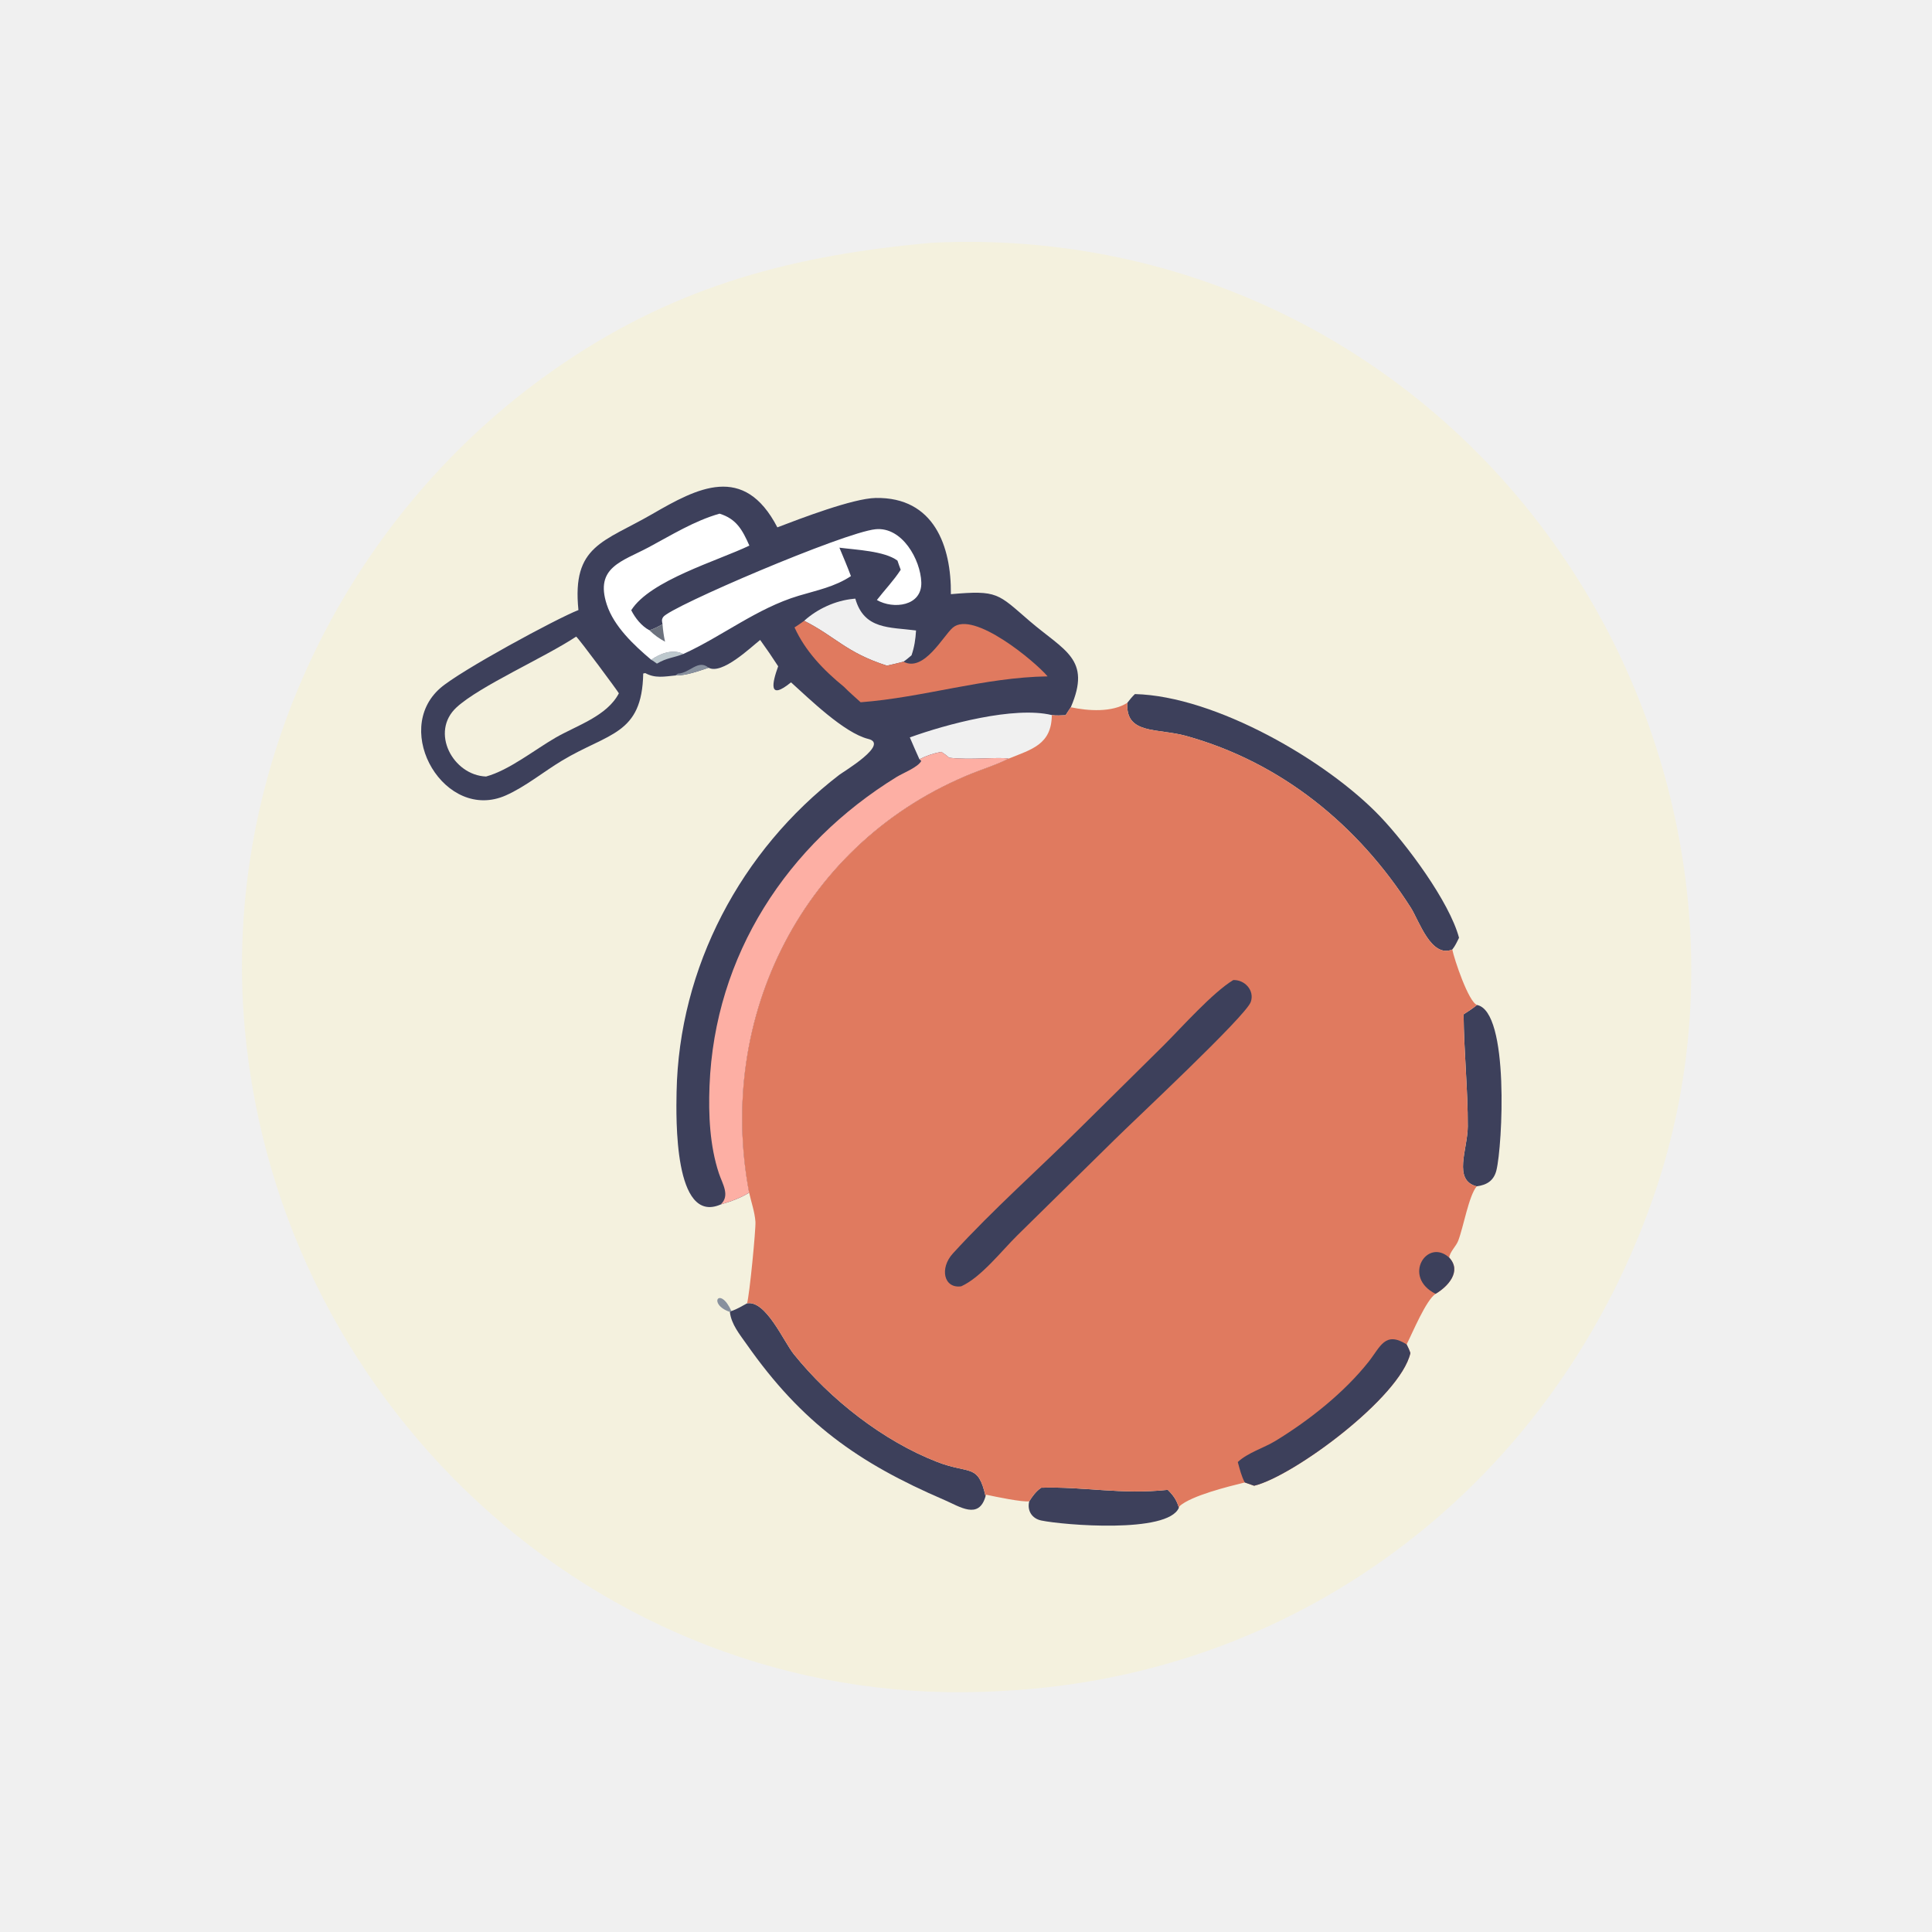
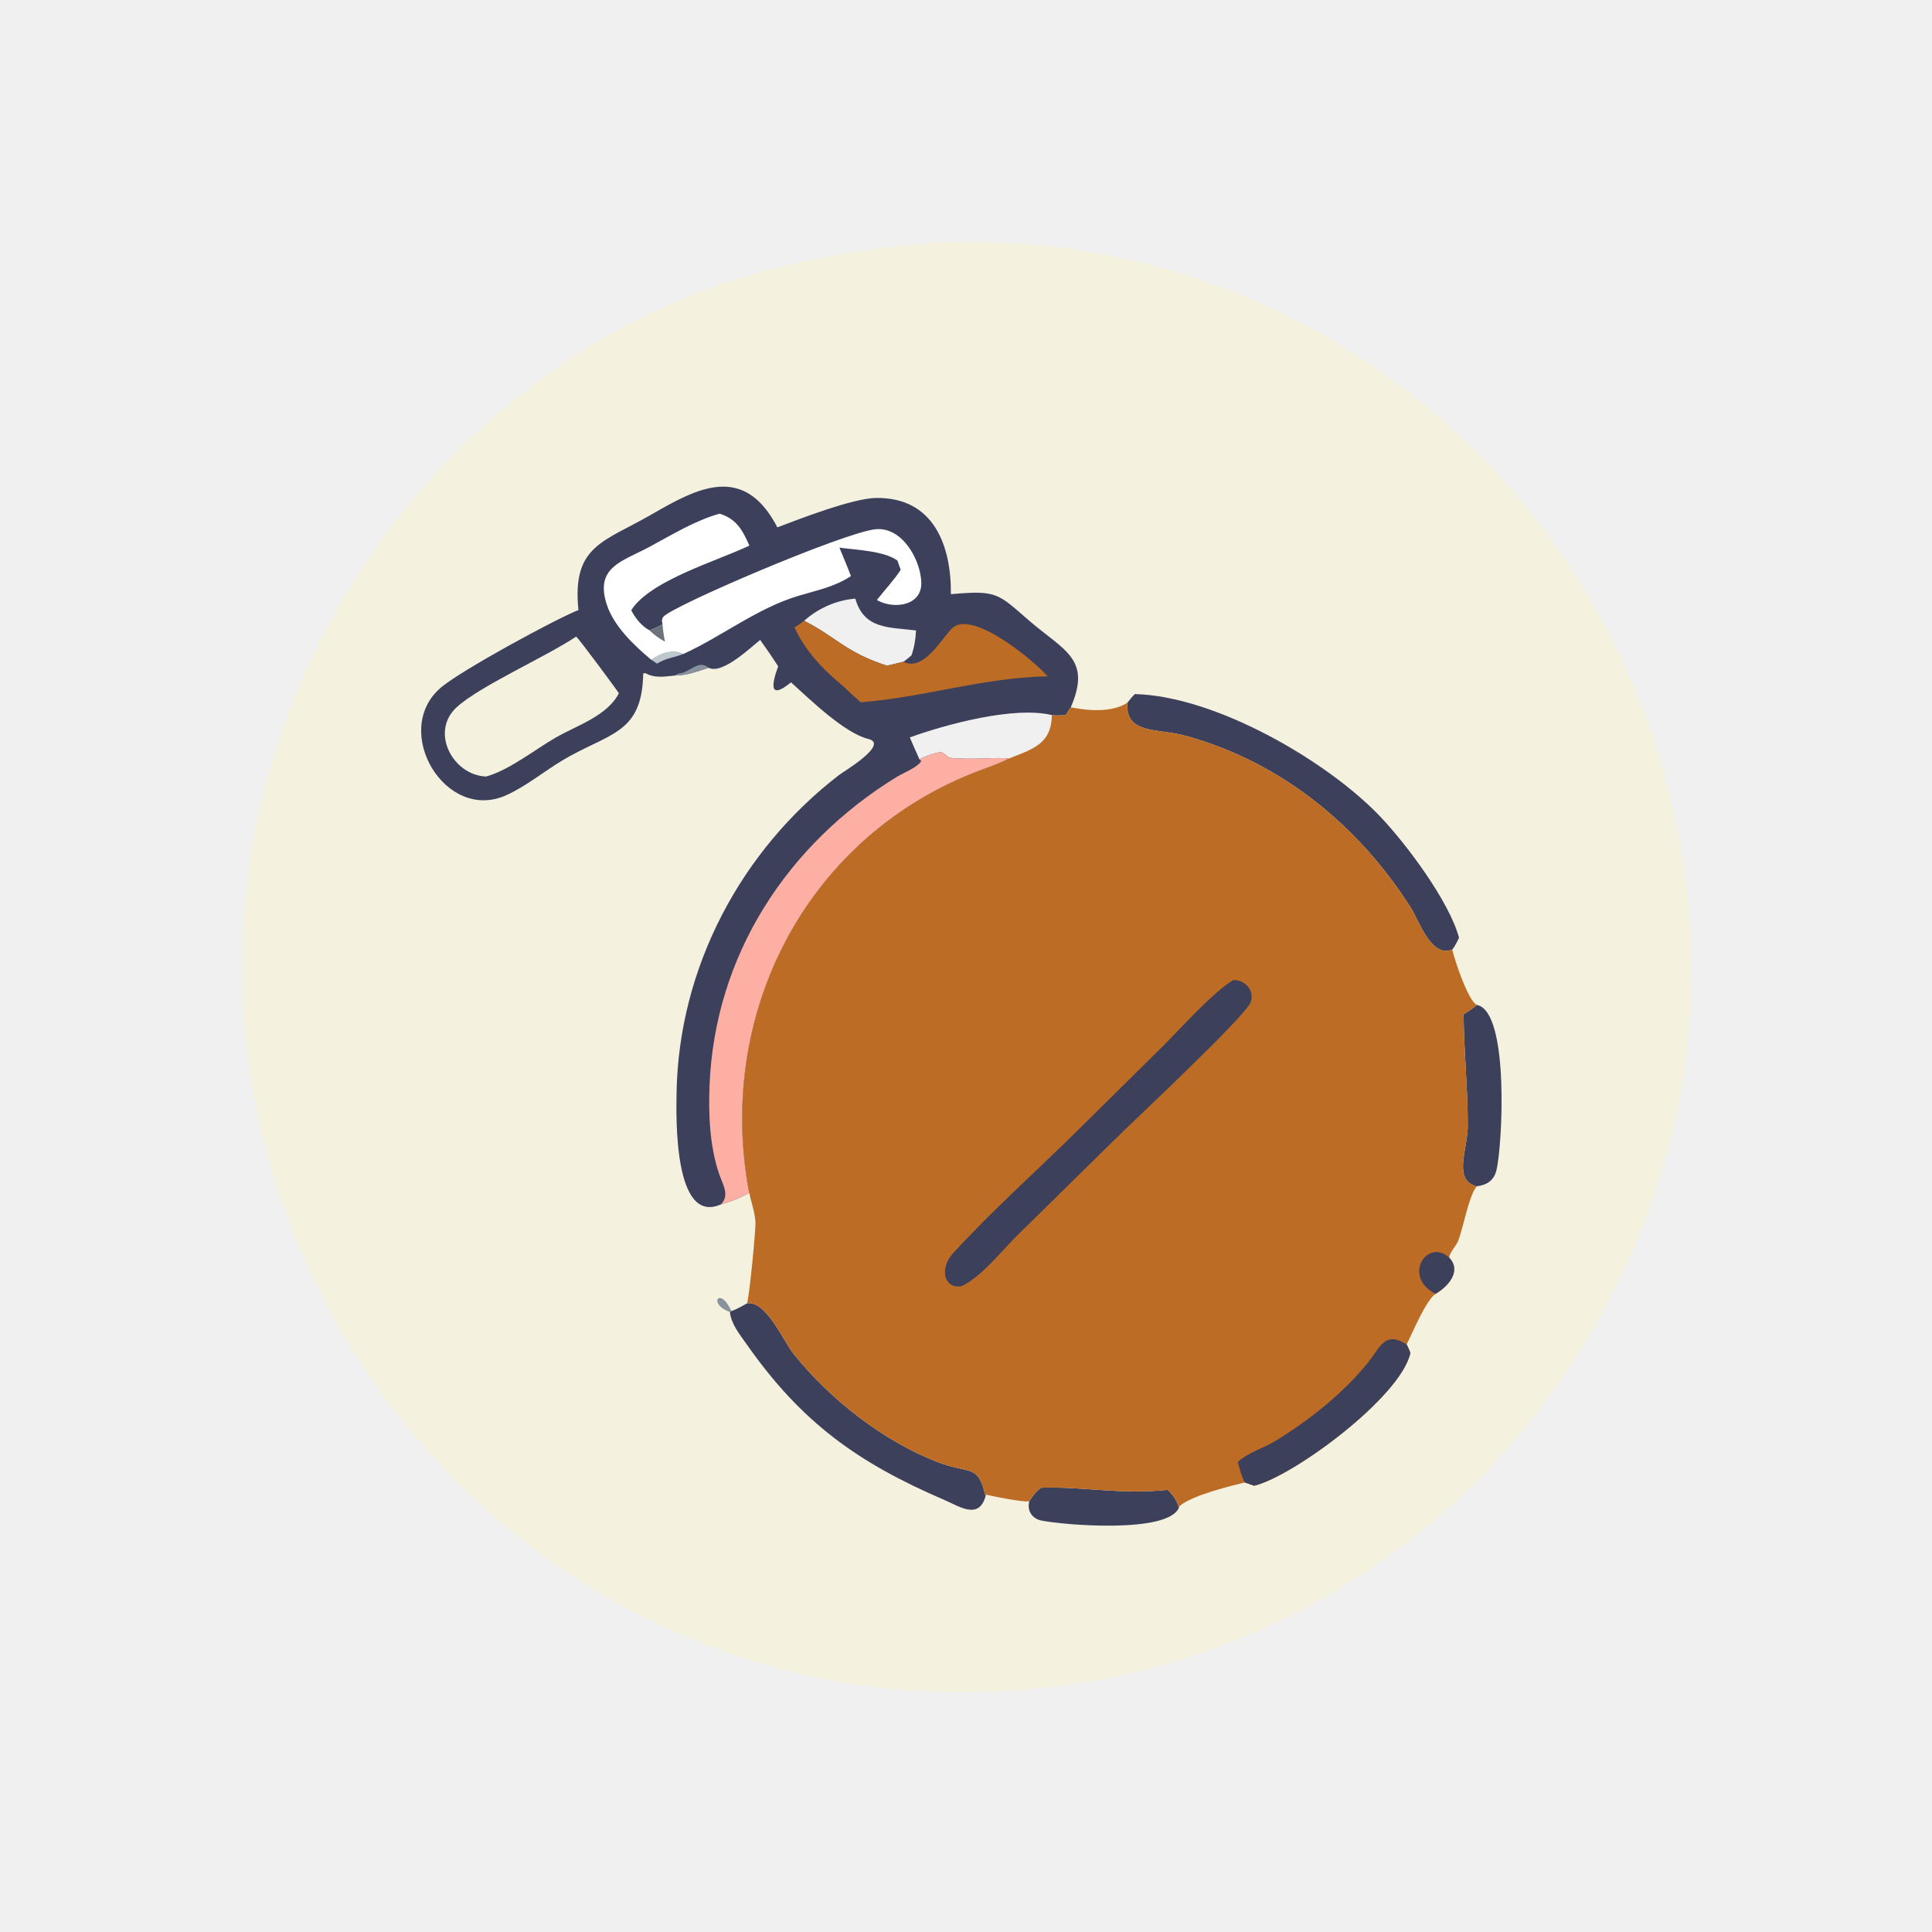
<svg xmlns="http://www.w3.org/2000/svg" width="1024" height="1024">
  <path fill="#F4F1DE" transform="scale(1.6 1.6)" d="M308.356 80.446L308.68 80.427C393.559 76.221 472.172 116.179 519.039 186.228C559.776 247.115 571.933 325.279 548.247 394.969C516.084 489.6 432.701 555.222 331.64 560.169C202.825 567.814 92.723 468.616 81.097 340.875C73.225 254.373 114.963 168.79 186.751 120.254C225.204 94.255 263.402 84.531 308.356 80.446ZM191.614 202.086C184.373 204.898 152.39 222.213 145.835 227.955C129.589 242.188 147.477 272.435 167.599 263.472C174.099 260.577 180.031 255.664 186.155 251.98C201.573 242.704 212.703 243.466 213.075 223.109L213.753 222.971C217.011 224.771 220.111 224.116 223.686 223.765C227.384 223.792 231.254 222.35 234.729 221.197C239.206 223.567 248.567 214.559 251.814 211.991C253.887 214.853 255.863 217.749 257.78 220.718C255.784 226.226 254.415 232.248 262.039 226.038C268.006 231.398 279.613 242.815 287.645 244.788C294.718 246.525 279.393 255.624 278.022 256.677C245.43 281.718 224.894 320.472 224.124 361.8C223.968 370.168 223.182 405.807 238.74 398.999C241.909 398.093 245.368 396.836 248.167 395.089C237.12 336.705 266.189 278.49 322.357 256.063C326.118 254.561 330.086 253.35 333.697 251.517L334.085 251.317C341.88 248.199 348.342 246.573 348.428 236.877C349.888 237.12 351.521 236.947 353.003 236.919C353.54 236.022 354.14 235.158 354.718 234.287C361.638 218.239 352.59 215.632 341.011 205.673C330.486 196.62 330.563 195.462 314.993 196.827C315.157 180.967 309.451 164.638 290.112 164.956C282.571 165.079 265.105 171.79 257.511 174.692C246.43 153.348 230.953 161.676 216.07 170.286C199.95 179.611 189.416 180.643 191.614 202.086Z" />
  <path fill="#88919E" transform="scale(1.6 1.6)" d="M241.781 434.595C234.274 431.988 238.483 425.855 242.285 434.3L241.781 434.595Z" />
  <path fill="#3D405B" transform="scale(1.6 1.6)" d="M344.91 492.828C359.17 492.387 371.23 495.189 386.835 493.53C388.645 495.313 389.837 496.954 390.52 499.464C386.87 508.095 352.209 505.205 344.932 503.686C341.837 503.04 340.183 500.404 340.949 497.33C342.067 495.546 343.157 494.059 344.91 492.828Z" />
  <path fill="#3D405B" transform="scale(1.6 1.6)" d="M489.278 332.914C500.097 335.019 497.694 379.743 495.702 387.694C494.847 391.105 492.553 392.537 489.171 392.989C481.18 390.956 486.185 380.73 486.218 373.17C486.271 360.989 484.931 348.298 484.833 336.015C486.378 335.038 487.853 334.065 489.278 332.914Z" />
  <path fill="#3D405B" transform="scale(1.6 1.6)" d="M247.474 431.75C253.696 430.631 259.593 444.397 262.944 448.568C275.018 463.59 292.539 477.309 310.413 484.269C321.228 488.48 324.012 484.663 326.478 495.655C324.252 503.523 317.893 499.062 312.881 496.907C284.141 484.549 265.576 471.289 247.372 445.357C245.091 442.109 242.222 438.675 241.781 434.595L242.285 434.3C244.117 433.693 245.785 432.673 247.474 431.75Z" />
  <path fill="#3D405B" transform="scale(1.6 1.6)" d="M375.951 229.921C402.635 230.577 439.664 252.047 457.25 270.529C465.949 279.671 480.11 298.647 483.321 310.643C482.66 312.018 482.049 313.345 481.089 314.546C474.055 317.448 470.063 304.938 467.363 300.701C449.938 273.367 424.452 252.514 392.854 243.764C383.508 241.176 372.714 243.41 373.462 232.793C374.235 231.749 375.02 230.827 375.951 229.921Z" />
  <path fill="#3D405B" transform="scale(1.6 1.6)" d="M191.614 202.086C189.416 180.643 199.95 179.611 216.07 170.286C230.953 161.676 246.43 153.348 257.511 174.692C265.105 171.79 282.571 165.079 290.112 164.956C309.451 164.638 315.157 180.967 314.993 196.827C330.563 195.462 330.486 196.62 341.011 205.673C352.59 215.632 361.638 218.239 354.718 234.287C354.14 235.158 353.54 236.022 353.003 236.919C351.521 236.947 349.888 237.12 348.428 236.877C348.342 246.573 341.88 248.199 334.085 251.317L333.697 251.517C330.086 253.35 326.118 254.561 322.357 256.063C266.189 278.49 237.12 336.705 248.167 395.089C245.368 396.836 241.909 398.093 238.74 398.999C223.182 405.807 223.968 370.168 224.124 361.8C224.894 320.472 245.43 281.718 278.022 256.677C279.393 255.624 294.718 246.525 287.645 244.788C279.613 242.815 268.006 231.398 262.039 226.038C254.415 232.248 255.784 226.226 257.78 220.718C255.863 217.749 253.887 214.853 251.814 211.991C248.567 214.559 239.206 223.567 234.729 221.197C231.254 222.35 227.384 223.792 223.686 223.765C220.111 224.116 217.011 224.771 213.753 222.971L213.075 223.109C212.703 243.466 201.573 242.704 186.155 251.98C180.031 255.664 174.099 260.577 167.599 263.472C147.477 272.435 129.589 242.188 145.835 227.955C152.39 222.213 184.373 204.898 191.614 202.086ZM301.394 244.279C302.439 246.698 303.47 249.124 304.572 251.518C306.987 250.293 309.162 249.556 311.837 249.06C312.729 249.67 313.616 250.25 314.405 250.992C321.084 251.888 331.272 250.655 334.085 251.317C341.88 248.199 348.342 246.573 348.428 236.877C335.952 233.859 313.426 239.92 301.394 244.279ZM283.335 198.306C283.252 198.313 283.17 198.319 283.088 198.327L282.679 198.371C276.76 198.94 270.782 201.678 266.396 205.644C276.878 210.955 280.231 216.142 293.794 220.509C295.64 220.107 297.469 219.669 299.297 219.19C300.235 218.565 301.084 217.808 301.948 217.086C302.902 214.354 303.285 211.731 303.452 208.851C294.67 207.709 286.247 208.597 283.335 198.306Z" />
  <path fill="#88919E" transform="scale(1.6 1.6)" d="M223.686 223.765L224.561 223.154C228.489 223.008 231.299 218.255 234.729 221.197C231.254 222.35 227.384 223.792 223.686 223.765Z" />
  <path fill="#BDC8CD" transform="scale(1.6 1.6)" d="M215.722 218.562C218.677 216.436 222.953 214.899 226.355 216.645C223.125 217.924 220.86 217.895 217.617 219.835C217 219.416 216.374 218.917 215.722 218.562Z" />
-   <path fill="#E07A5F" transform="scale(1.6 1.6)" d="M263.193 207.835C264.298 207.172 265.341 206.385 266.396 205.644C276.878 210.955 280.231 216.142 293.794 220.509C295.64 220.107 297.469 219.669 299.297 219.19C306.048 222.79 312.41 210.691 315.616 207.924C322.401 202.067 342.895 219.135 347.028 224.055C325.984 224.383 305.96 231.049 285.097 232.635C283.25 230.938 281.303 229.285 279.551 227.492C272.866 222.052 266.793 215.761 263.193 207.835Z" />
+   <path fill="#BC6C25" transform="scale(1.6 1.6)" d="M263.193 207.835C264.298 207.172 265.341 206.385 266.396 205.644C276.878 210.955 280.231 216.142 293.794 220.509C295.64 220.107 297.469 219.669 299.297 219.19C306.048 222.79 312.41 210.691 315.616 207.924C322.401 202.067 342.895 219.135 347.028 224.055C325.984 224.383 305.96 231.049 285.097 232.635C283.25 230.938 281.303 229.285 279.551 227.492C272.866 222.052 266.793 215.761 263.193 207.835Z" />
  <path fill="#F4F1DE" transform="scale(1.6 1.6)" d="M190.866 210.879C192 211.85 204.763 229.101 205.008 229.666C201.061 237.256 191.06 240.301 184.013 244.375C177.017 248.418 168.636 255.158 161.009 257.232C150.003 256.81 142.374 242.468 151.247 234.311C158.925 227.254 180.632 217.697 190.866 210.879Z" />
  <path fill="white" transform="scale(1.6 1.6)" d="M238.355 170.157C243.955 171.88 245.935 175.539 248.24 180.737C237.826 185.749 215.349 192.245 209.107 202.145C210.418 204.746 212.501 207.368 215.103 208.779C216.674 208.337 218.036 207.569 219.464 206.794C219.308 205.768 219.074 205.322 219.695 204.391C221.932 201.043 279.54 176.372 290.026 175.317C298.844 174.429 304.944 185.386 305.193 192.892C305.455 200.84 295.907 201.914 290.476 198.761C293.056 195.427 296.097 192.281 298.371 188.74C297.997 187.733 297.622 186.73 297.293 185.707C292.987 182.5 283.528 182.147 278.065 181.424C279.37 184.55 280.696 187.667 281.881 190.841C276.548 194.388 270.63 195.536 264.574 197.352C250.713 201.51 239.375 210.702 226.355 216.645C222.953 214.899 218.677 216.436 215.722 218.562C210.038 213.747 203.377 207.548 201.001 200.252C196.98 187.903 206.074 185.998 214.87 181.299C222.559 177.191 229.92 172.575 238.355 170.157Z" />
  <path fill="#6C727E" transform="scale(1.6 1.6)" d="M215.103 208.779C216.674 208.337 218.036 207.569 219.464 206.794C219.632 208.767 219.867 210.638 220.307 212.569C218.317 211.498 216.744 210.354 215.103 208.779Z" />
  <path fill="#FDAFA4" transform="scale(1.6 1.6)" d="M311.837 249.06C312.729 249.67 313.616 250.25 314.405 250.992C321.084 251.888 331.272 250.655 334.085 251.317L333.697 251.517C330.086 253.35 326.118 254.561 322.357 256.063C266.189 278.49 237.12 336.705 248.167 395.089C245.368 396.836 241.909 398.093 238.74 398.999C241.943 396.012 239.293 392.146 238.147 388.689C235.12 379.553 234.662 369.294 235.036 359.719C236.726 316.432 260.767 279.683 297.03 257.371C299.078 256.11 304.154 254.137 305.186 252.066L304.572 251.518C306.987 250.293 309.162 249.556 311.837 249.06Z" />
-   <path fill="#E07A5F" transform="scale(1.6 1.6)" d="M373.462 232.793C372.714 243.41 383.508 241.176 392.854 243.764C424.452 252.514 449.938 273.367 467.363 300.701C470.063 304.938 474.055 317.448 481.089 314.546C481.742 317.779 486.445 331.866 489.278 332.914C487.853 334.065 486.378 335.038 484.833 336.015C484.931 348.298 486.271 360.989 486.218 373.17C486.185 380.73 481.18 390.956 489.171 392.989C486.518 396.247 484.832 406.362 483.048 411.018C482.314 412.933 480.234 414.694 480.08 416.615C484.277 421.113 479.704 426.157 475.555 428.6C472.379 430.704 468.003 441.326 465.966 445.35C466.459 446.298 466.876 447.195 467.213 448.21C463.91 462.888 428.354 489.091 415.447 492.176L412.352 491.084C406.828 492.448 394.656 495.44 390.726 498.943L390.52 499.464C389.837 496.954 388.645 495.313 386.835 493.53C371.23 495.189 359.17 492.387 344.91 492.828C343.157 494.059 342.067 495.546 340.949 497.33C338.677 497.656 329.831 495.819 327.13 495.232L326.68 495.132L326.478 495.655C324.012 484.663 321.228 488.48 310.413 484.269C292.539 477.309 275.018 463.59 262.944 448.568C259.593 444.397 253.696 430.631 247.474 431.75C248.306 428.892 250.408 407.069 250.25 404.746C250.028 401.495 248.861 398.271 248.167 395.089C237.12 336.705 266.189 278.49 322.357 256.063C326.118 254.561 330.086 253.35 333.697 251.517L334.085 251.317C341.88 248.199 348.342 246.573 348.428 236.877C349.888 237.12 351.521 236.947 353.003 236.919C353.54 236.022 354.14 235.158 354.718 234.287C360.393 235.495 368.371 236.086 373.462 232.793Z" />
+   <path fill="#BC6C25" transform="scale(1.6 1.6)" d="M373.462 232.793C372.714 243.41 383.508 241.176 392.854 243.764C424.452 252.514 449.938 273.367 467.363 300.701C470.063 304.938 474.055 317.448 481.089 314.546C481.742 317.779 486.445 331.866 489.278 332.914C487.853 334.065 486.378 335.038 484.833 336.015C484.931 348.298 486.271 360.989 486.218 373.17C486.185 380.73 481.18 390.956 489.171 392.989C486.518 396.247 484.832 406.362 483.048 411.018C482.314 412.933 480.234 414.694 480.08 416.615C484.277 421.113 479.704 426.157 475.555 428.6C472.379 430.704 468.003 441.326 465.966 445.35C466.459 446.298 466.876 447.195 467.213 448.21C463.91 462.888 428.354 489.091 415.447 492.176L412.352 491.084C406.828 492.448 394.656 495.44 390.726 498.943L390.52 499.464C389.837 496.954 388.645 495.313 386.835 493.53C371.23 495.189 359.17 492.387 344.91 492.828C343.157 494.059 342.067 495.546 340.949 497.33C338.677 497.656 329.831 495.819 327.13 495.232L326.68 495.132L326.478 495.655C324.012 484.663 321.228 488.48 310.413 484.269C292.539 477.309 275.018 463.59 262.944 448.568C259.593 444.397 253.696 430.631 247.474 431.75C248.306 428.892 250.408 407.069 250.25 404.746C250.028 401.495 248.861 398.271 248.167 395.089C237.12 336.705 266.189 278.49 322.357 256.063C326.118 254.561 330.086 253.35 333.697 251.517L334.085 251.317C341.88 248.199 348.342 246.573 348.428 236.877C349.888 237.12 351.521 236.947 353.003 236.919C353.54 236.022 354.14 235.158 354.718 234.287C360.393 235.495 368.371 236.086 373.462 232.793Z" />
  <path fill="#3D405B" transform="scale(1.6 1.6)" d="M475.555 428.6C464.386 423.001 472.764 409.932 480.08 416.615C484.277 421.113 479.704 426.157 475.555 428.6Z" />
  <path fill="#3D405B" transform="scale(1.6 1.6)" d="M410.034 484.32C413.357 481.192 418.638 479.686 422.564 477.288C433.642 470.52 445.159 461.431 453.325 451.158C457.288 446.174 458.777 440.824 465.966 445.35C466.459 446.298 466.876 447.195 467.213 448.21C463.91 462.888 428.354 489.091 415.447 492.176L412.352 491.084C411.214 488.961 410.672 486.628 410.034 484.32Z" />
  <path fill="#3D405B" transform="scale(1.6 1.6)" d="M408.53 324.661C412.275 324.485 415.671 328.06 414.334 331.899C412.684 336.635 375.519 371.269 369.14 377.617L337.068 409.161C331.856 414.275 325.069 423.087 318.429 426.105C312.632 426.937 311.18 420.124 315.655 415.225C329.029 400.582 344.052 387.338 358.109 373.356L385.442 346.334C391.524 340.254 401.67 328.826 408.53 324.661Z" />
</svg>
